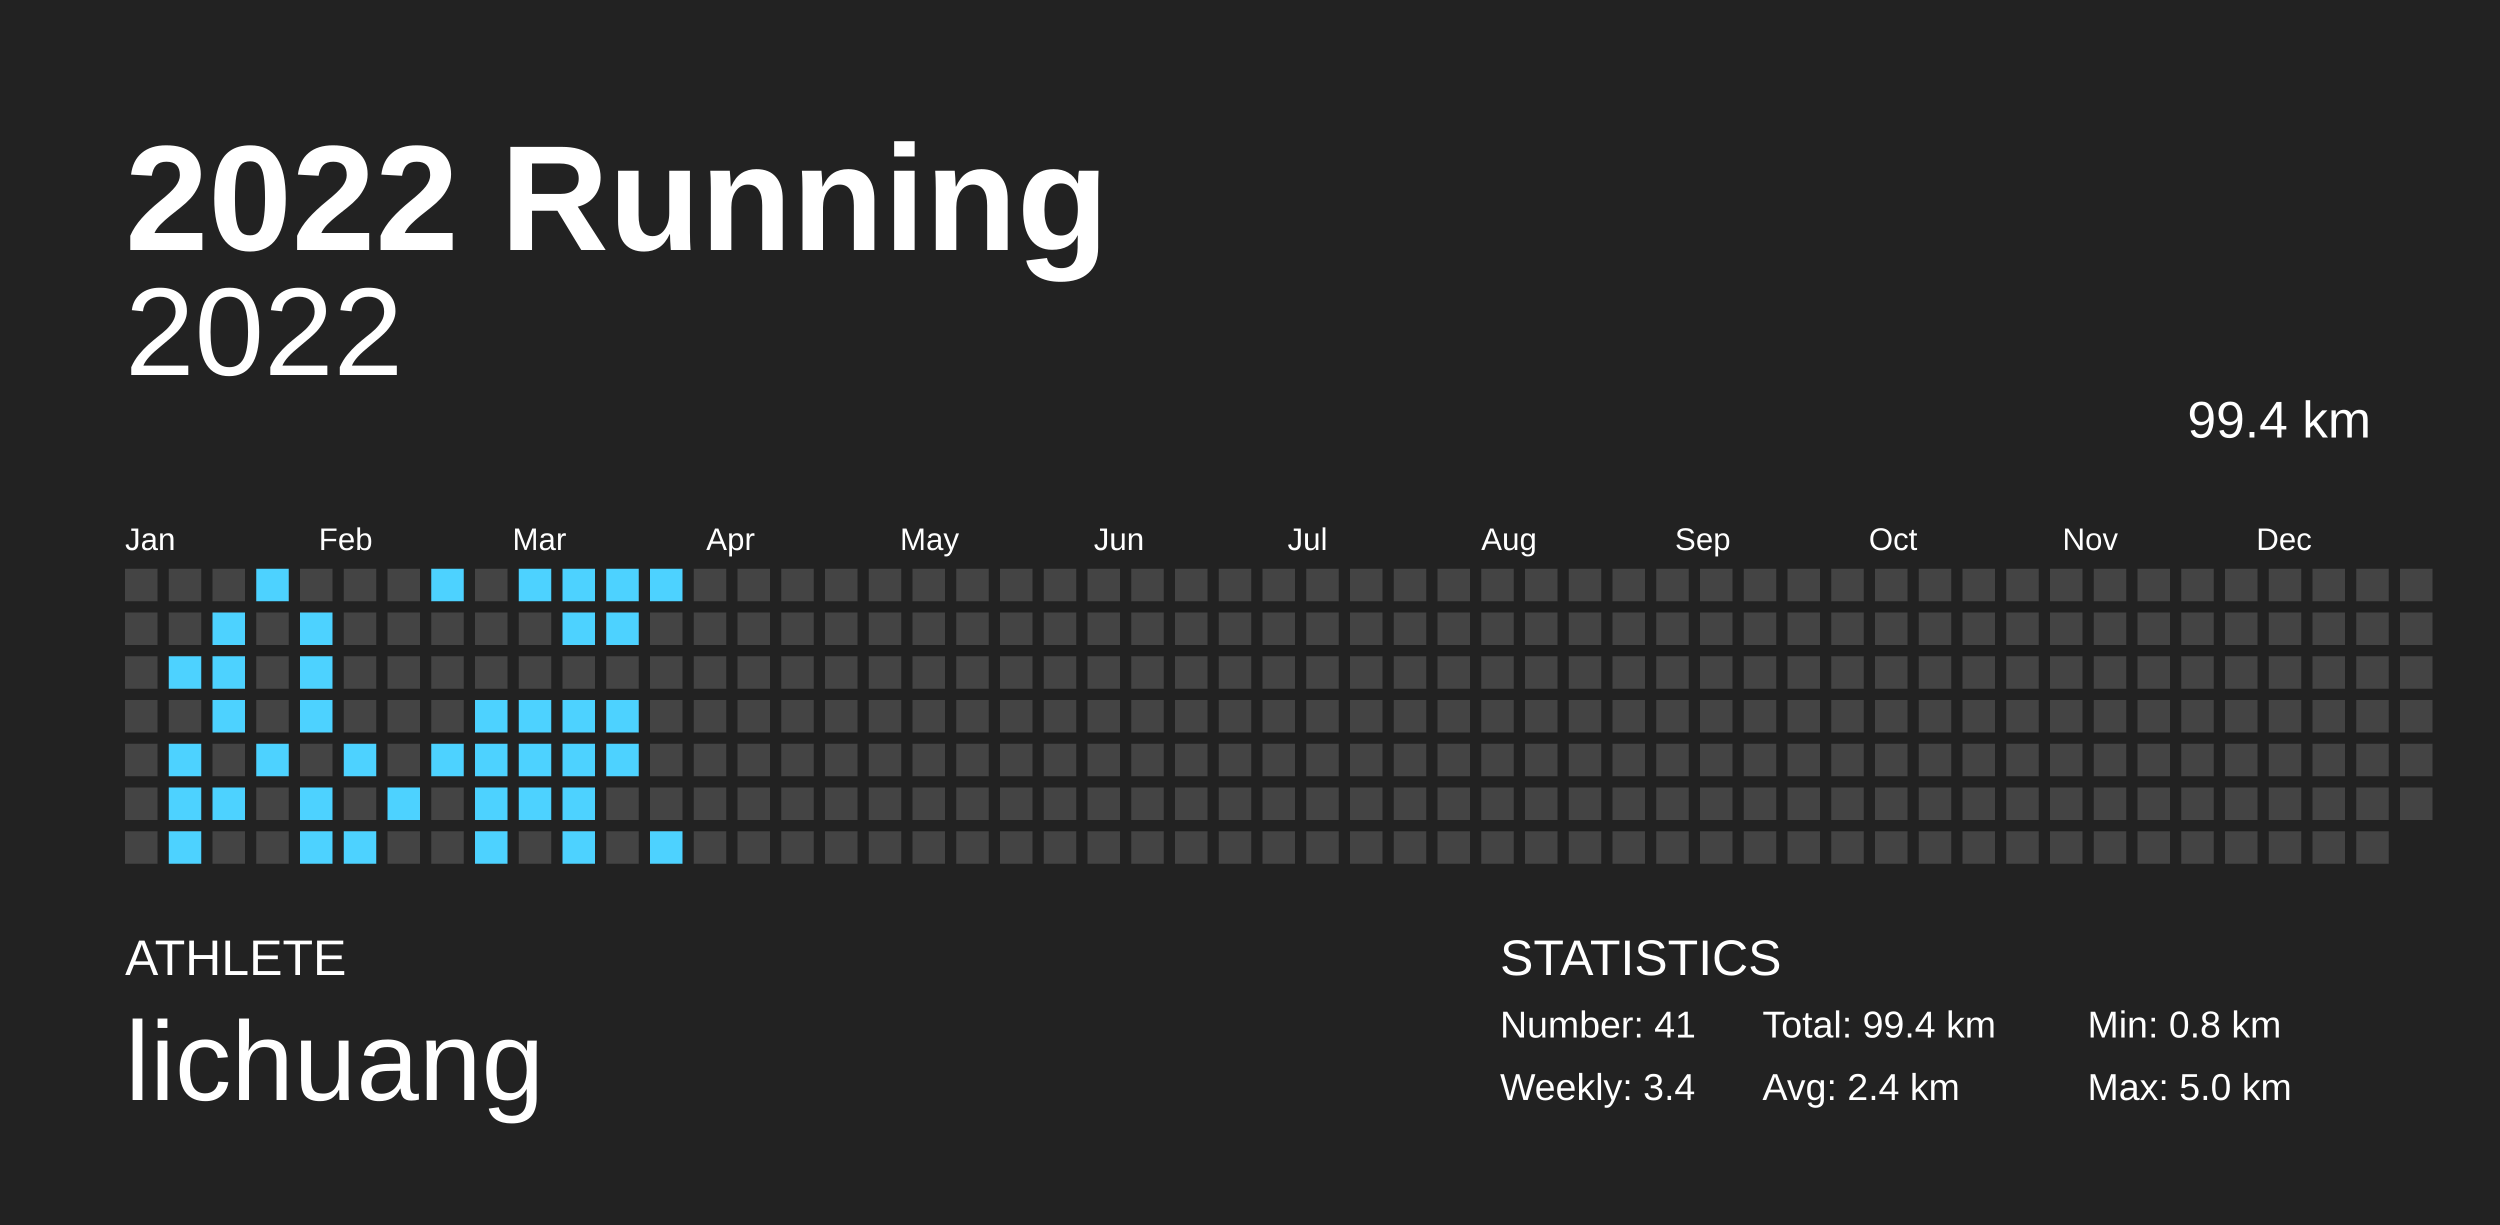
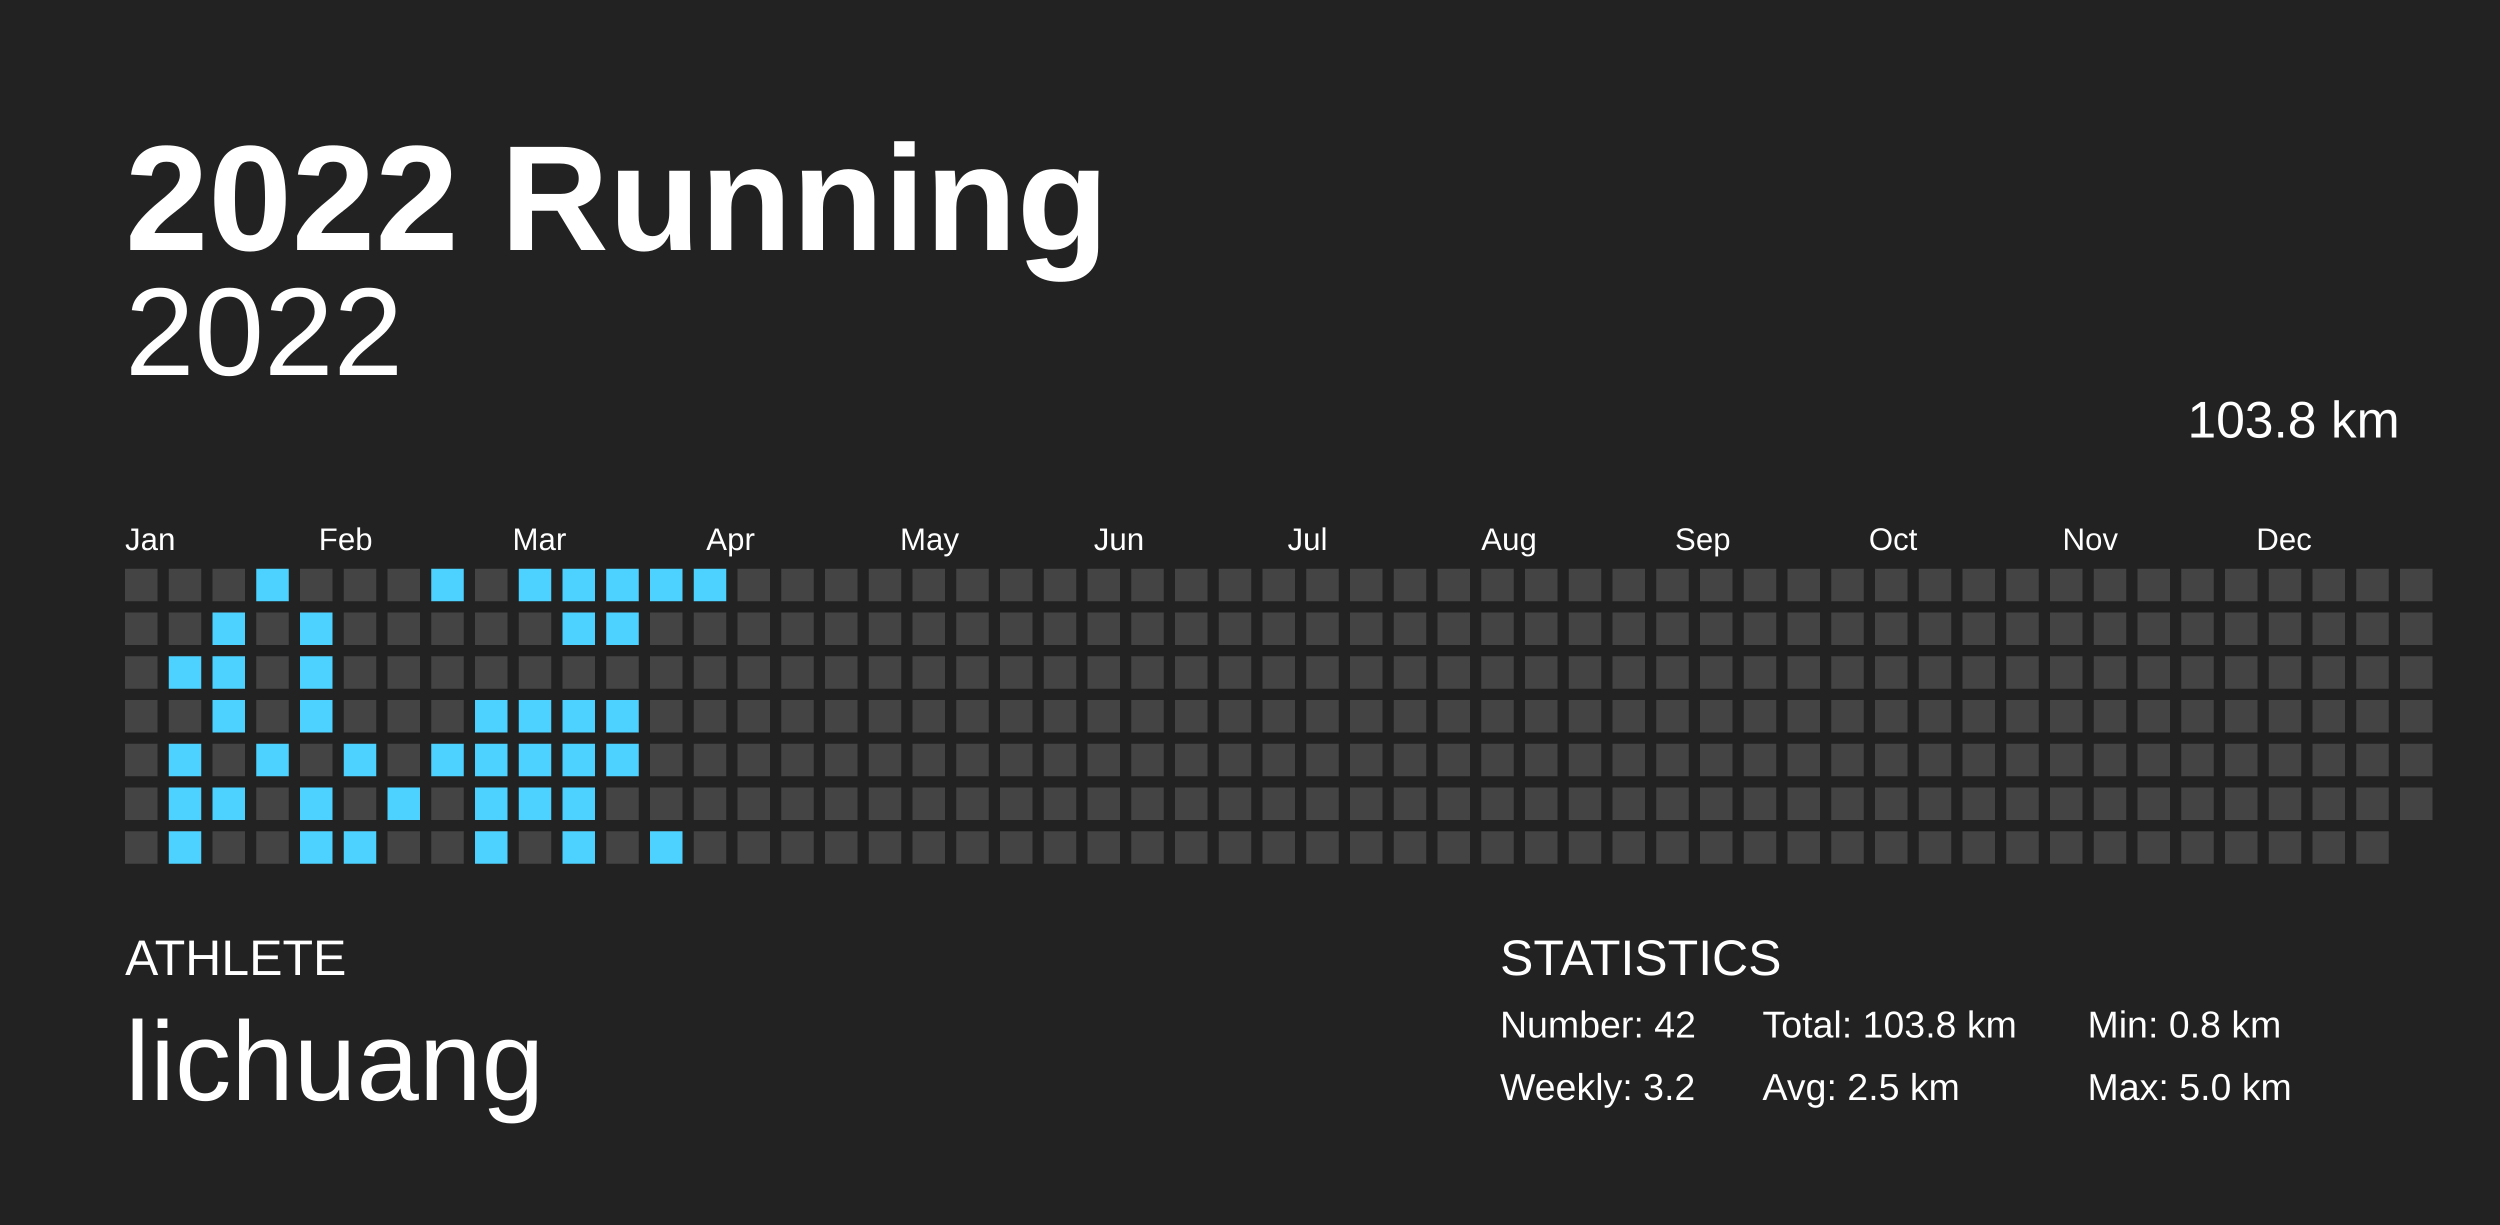
<svg xmlns="http://www.w3.org/2000/svg" baseProfile="full" height="98mm" version="1.1" viewBox="0,0,200,98" width="200mm">
  <defs />
  <rect fill="#222222" height="98" width="200" x="0" y="0" />
  <text fill="#FFFFFF" style="font-size:12px; font-family:Arial; font-weight:bold;" x="10" y="20">2022 Running</text>
  <text fill="#FFFFFF" style="font-size:4px; font-family:Arial" x="10" y="78">ATHLETE</text>
  <text fill="#FFFFFF" style="font-size:9px; font-family:Arial" x="10" y="88">lichuang</text>
  <text fill="#FFFFFF" style="font-size:4px; font-family:Arial" x="120" y="78">STATISTICS</text>
-   <text fill="#FFFFFF" style="font-size:3px; font-family:Arial" x="120" y="83">Number: 41</text>
-   <text fill="#FFFFFF" style="font-size:3px; font-family:Arial" x="120" y="88">Weekly: 3.4</text>
-   <text fill="#FFFFFF" style="font-size:3px; font-family:Arial" x="141" y="83">Total: 99.4 km</text>
-   <text fill="#FFFFFF" style="font-size:3px; font-family:Arial" x="141" y="88">Avg: 2.4 km</text>
+   <text fill="#FFFFFF" style="font-size:3px; font-family:Arial" x="120" y="83">Number: 42</text>
+   <text fill="#FFFFFF" style="font-size:3px; font-family:Arial" x="120" y="88">Weekly: 3.2</text>
+   <text fill="#FFFFFF" style="font-size:3px; font-family:Arial" x="141" y="83">Total: 103.8 km</text>
+   <text fill="#FFFFFF" style="font-size:3px; font-family:Arial" x="141" y="88">Avg: 2.5 km</text>
  <text fill="#FFFFFF" style="font-size:3px; font-family:Arial" x="167" y="83">Min: 0.8 km</text>
  <text fill="#FFFFFF" style="font-size:3px; font-family:Arial" x="167" y="88">Max: 5.0 km</text>
  <text alignment-baseline="hanging" fill="#FFFFFF" style="font-size:10.0px; font-family:Arial;" x="10" y="30">2022</text>
-   <text alignment-baseline="hanging" fill="#FFFFFF" style="font-size:4.125px; font-family:Arial;" x="175" y="35">99.4 km</text>
+   <text alignment-baseline="hanging" fill="#FFFFFF" style="font-size:4.125px; font-family:Arial;" x="175" y="35">103.8 km</text>
  <text fill="#FFFFFF" style="font-size:2.5px; font-family:Arial" x="10.0" y="44">Jan</text>
  <text fill="#FFFFFF" style="font-size:2.5px; font-family:Arial" x="25.5" y="44">Feb</text>
  <text fill="#FFFFFF" style="font-size:2.5px; font-family:Arial" x="41.0" y="44">Mar</text>
  <text fill="#FFFFFF" style="font-size:2.5px; font-family:Arial" x="56.5" y="44">Apr</text>
  <text fill="#FFFFFF" style="font-size:2.5px; font-family:Arial" x="72.0" y="44">May</text>
  <text fill="#FFFFFF" style="font-size:2.5px; font-family:Arial" x="87.5" y="44">Jun</text>
  <text fill="#FFFFFF" style="font-size:2.5px; font-family:Arial" x="103.0" y="44">Jul</text>
  <text fill="#FFFFFF" style="font-size:2.5px; font-family:Arial" x="118.5" y="44">Aug</text>
  <text fill="#FFFFFF" style="font-size:2.5px; font-family:Arial" x="134.0" y="44">Sep</text>
  <text fill="#FFFFFF" style="font-size:2.5px; font-family:Arial" x="149.5" y="44">Oct</text>
  <text fill="#FFFFFF" style="font-size:2.5px; font-family:Arial" x="165.0" y="44">Nov</text>
  <text fill="#FFFFFF" style="font-size:2.5px; font-family:Arial" x="180.5" y="44">Dec</text>
  <rect fill="#444444" height="2.6" width="2.6" x="10.0" y="45.5" />
  <rect fill="#444444" height="2.6" width="2.6" x="10.0" y="49.0" />
  <rect fill="#444444" height="2.6" width="2.6" x="10.0" y="52.5" />
  <rect fill="#444444" height="2.6" width="2.6" x="10.0" y="56.0" />
  <rect fill="#444444" height="2.6" width="2.6" x="10.0" y="59.5" />
  <rect fill="#444444" height="2.6" width="2.6" x="10.0" y="63.0" />
  <rect fill="#444444" height="2.6" width="2.6" x="10.0" y="66.5" />
  <rect fill="#444444" height="2.6" width="2.6" x="13.5" y="45.5" />
  <rect fill="#444444" height="2.6" width="2.6" x="13.5" y="49.0" />
  <rect fill="#4dd2ff" height="2.6" width="2.6" x="13.5" y="52.5" />
  <rect fill="#444444" height="2.6" width="2.6" x="13.5" y="56.0" />
  <rect fill="#4dd2ff" height="2.6" width="2.6" x="13.5" y="59.5" />
  <rect fill="#4dd2ff" height="2.6" width="2.6" x="13.5" y="63.0" />
  <rect fill="#4dd2ff" height="2.6" width="2.6" x="13.5" y="66.5" />
  <rect fill="#444444" height="2.6" width="2.6" x="17.0" y="45.5" />
  <rect fill="#4dd2ff" height="2.6" width="2.6" x="17.0" y="49.0" />
  <rect fill="#4dd2ff" height="2.6" width="2.6" x="17.0" y="52.5" />
  <rect fill="#4dd2ff" height="2.6" width="2.6" x="17.0" y="56.0" />
  <rect fill="#444444" height="2.6" width="2.6" x="17.0" y="59.5" />
  <rect fill="#4dd2ff" height="2.6" width="2.6" x="17.0" y="63.0" />
  <rect fill="#444444" height="2.6" width="2.6" x="17.0" y="66.5" />
  <rect fill="#4dd2ff" height="2.6" width="2.6" x="20.5" y="45.5" />
  <rect fill="#444444" height="2.6" width="2.6" x="20.5" y="49.0" />
  <rect fill="#444444" height="2.6" width="2.6" x="20.5" y="52.5" />
  <rect fill="#444444" height="2.6" width="2.6" x="20.5" y="56.0" />
  <rect fill="#4dd2ff" height="2.6" width="2.6" x="20.5" y="59.5" />
  <rect fill="#444444" height="2.6" width="2.6" x="20.5" y="63.0" />
  <rect fill="#444444" height="2.6" width="2.6" x="20.5" y="66.5" />
  <rect fill="#444444" height="2.6" width="2.6" x="24.0" y="45.5" />
  <rect fill="#4dd2ff" height="2.6" width="2.6" x="24.0" y="49.0" />
  <rect fill="#4dd2ff" height="2.6" width="2.6" x="24.0" y="52.5" />
  <rect fill="#4dd2ff" height="2.6" width="2.6" x="24.0" y="56.0" />
  <rect fill="#444444" height="2.6" width="2.6" x="24.0" y="59.5" />
  <rect fill="#4dd2ff" height="2.6" width="2.6" x="24.0" y="63.0" />
  <rect fill="#4dd2ff" height="2.6" width="2.6" x="24.0" y="66.5" />
  <rect fill="#444444" height="2.6" width="2.6" x="27.5" y="45.5" />
  <rect fill="#444444" height="2.6" width="2.6" x="27.5" y="49.0" />
  <rect fill="#444444" height="2.6" width="2.6" x="27.5" y="52.5" />
  <rect fill="#444444" height="2.6" width="2.6" x="27.5" y="56.0" />
  <rect fill="#4dd2ff" height="2.6" width="2.6" x="27.5" y="59.5" />
  <rect fill="#444444" height="2.6" width="2.6" x="27.5" y="63.0" />
  <rect fill="#4dd2ff" height="2.6" width="2.6" x="27.5" y="66.5" />
  <rect fill="#444444" height="2.6" width="2.6" x="31.0" y="45.5" />
  <rect fill="#444444" height="2.6" width="2.6" x="31.0" y="49.0" />
  <rect fill="#444444" height="2.6" width="2.6" x="31.0" y="52.5" />
  <rect fill="#444444" height="2.6" width="2.6" x="31.0" y="56.0" />
  <rect fill="#444444" height="2.6" width="2.6" x="31.0" y="59.5" />
  <rect fill="#4dd2ff" height="2.6" width="2.6" x="31.0" y="63.0" />
  <rect fill="#444444" height="2.6" width="2.6" x="31.0" y="66.5" />
  <rect fill="#4dd2ff" height="2.6" width="2.6" x="34.5" y="45.5" />
  <rect fill="#444444" height="2.6" width="2.6" x="34.5" y="49.0" />
  <rect fill="#444444" height="2.6" width="2.6" x="34.5" y="52.5" />
  <rect fill="#444444" height="2.6" width="2.6" x="34.5" y="56.0" />
  <rect fill="#4dd2ff" height="2.6" width="2.6" x="34.5" y="59.5" />
  <rect fill="#444444" height="2.6" width="2.6" x="34.5" y="63.0" />
  <rect fill="#444444" height="2.6" width="2.6" x="34.5" y="66.5" />
  <rect fill="#444444" height="2.6" width="2.6" x="38.0" y="45.5" />
  <rect fill="#444444" height="2.6" width="2.6" x="38.0" y="49.0" />
  <rect fill="#444444" height="2.6" width="2.6" x="38.0" y="52.5" />
  <rect fill="#4dd2ff" height="2.6" width="2.6" x="38.0" y="56.0" />
  <rect fill="#4dd2ff" height="2.6" width="2.6" x="38.0" y="59.5" />
  <rect fill="#4dd2ff" height="2.6" width="2.6" x="38.0" y="63.0" />
  <rect fill="#4dd2ff" height="2.6" width="2.6" x="38.0" y="66.5" />
  <rect fill="#4dd2ff" height="2.6" width="2.6" x="41.5" y="45.5" />
  <rect fill="#444444" height="2.6" width="2.6" x="41.5" y="49.0" />
  <rect fill="#444444" height="2.6" width="2.6" x="41.5" y="52.5" />
  <rect fill="#4dd2ff" height="2.6" width="2.6" x="41.5" y="56.0" />
  <rect fill="#4dd2ff" height="2.6" width="2.6" x="41.5" y="59.5" />
  <rect fill="#4dd2ff" height="2.6" width="2.6" x="41.5" y="63.0" />
  <rect fill="#444444" height="2.6" width="2.6" x="41.5" y="66.5" />
  <rect fill="#4dd2ff" height="2.6" width="2.6" x="45.0" y="45.5" />
  <rect fill="#4dd2ff" height="2.6" width="2.6" x="45.0" y="49.0" />
  <rect fill="#444444" height="2.6" width="2.6" x="45.0" y="52.5" />
  <rect fill="#4dd2ff" height="2.6" width="2.6" x="45.0" y="56.0" />
  <rect fill="#4dd2ff" height="2.6" width="2.6" x="45.0" y="59.5" />
  <rect fill="#4dd2ff" height="2.6" width="2.6" x="45.0" y="63.0" />
  <rect fill="#4dd2ff" height="2.6" width="2.6" x="45.0" y="66.5" />
  <rect fill="#4dd2ff" height="2.6" width="2.6" x="48.5" y="45.5" />
  <rect fill="#4dd2ff" height="2.6" width="2.6" x="48.5" y="49.0" />
  <rect fill="#444444" height="2.6" width="2.6" x="48.5" y="52.5" />
  <rect fill="#4dd2ff" height="2.6" width="2.6" x="48.5" y="56.0" />
  <rect fill="#4dd2ff" height="2.6" width="2.6" x="48.5" y="59.5" />
  <rect fill="#444444" height="2.6" width="2.6" x="48.5" y="63.0" />
  <rect fill="#444444" height="2.6" width="2.6" x="48.5" y="66.5" />
  <rect fill="#4dd2ff" height="2.6" width="2.6" x="52.0" y="45.5" />
  <rect fill="#444444" height="2.6" width="2.6" x="52.0" y="49.0" />
  <rect fill="#444444" height="2.6" width="2.6" x="52.0" y="52.5" />
  <rect fill="#444444" height="2.6" width="2.6" x="52.0" y="56.0" />
  <rect fill="#444444" height="2.6" width="2.6" x="52.0" y="59.5" />
  <rect fill="#444444" height="2.6" width="2.6" x="52.0" y="63.0" />
  <rect fill="#4dd2ff" height="2.6" width="2.6" x="52.0" y="66.5" />
-   <rect fill="#444444" height="2.6" width="2.6" x="55.5" y="45.5" />
+   <rect fill="#4dd2ff" height="2.6" width="2.6" x="55.5" y="45.5" />
  <rect fill="#444444" height="2.6" width="2.6" x="55.5" y="49.0" />
  <rect fill="#444444" height="2.6" width="2.6" x="55.5" y="52.5" />
  <rect fill="#444444" height="2.6" width="2.6" x="55.5" y="56.0" />
  <rect fill="#444444" height="2.6" width="2.6" x="55.5" y="59.5" />
  <rect fill="#444444" height="2.6" width="2.6" x="55.5" y="63.0" />
  <rect fill="#444444" height="2.6" width="2.6" x="55.5" y="66.5" />
  <rect fill="#444444" height="2.6" width="2.6" x="59.0" y="45.5" />
  <rect fill="#444444" height="2.6" width="2.6" x="59.0" y="49.0" />
  <rect fill="#444444" height="2.6" width="2.6" x="59.0" y="52.5" />
  <rect fill="#444444" height="2.6" width="2.6" x="59.0" y="56.0" />
  <rect fill="#444444" height="2.6" width="2.6" x="59.0" y="59.5" />
  <rect fill="#444444" height="2.6" width="2.6" x="59.0" y="63.0" />
  <rect fill="#444444" height="2.6" width="2.6" x="59.0" y="66.5" />
  <rect fill="#444444" height="2.6" width="2.6" x="62.5" y="45.5" />
  <rect fill="#444444" height="2.6" width="2.6" x="62.5" y="49.0" />
  <rect fill="#444444" height="2.6" width="2.6" x="62.5" y="52.5" />
  <rect fill="#444444" height="2.6" width="2.6" x="62.5" y="56.0" />
  <rect fill="#444444" height="2.6" width="2.6" x="62.5" y="59.5" />
  <rect fill="#444444" height="2.6" width="2.6" x="62.5" y="63.0" />
  <rect fill="#444444" height="2.6" width="2.6" x="62.5" y="66.5" />
  <rect fill="#444444" height="2.6" width="2.6" x="66.0" y="45.5" />
  <rect fill="#444444" height="2.6" width="2.6" x="66.0" y="49.0" />
  <rect fill="#444444" height="2.6" width="2.6" x="66.0" y="52.5" />
  <rect fill="#444444" height="2.6" width="2.6" x="66.0" y="56.0" />
  <rect fill="#444444" height="2.6" width="2.6" x="66.0" y="59.5" />
  <rect fill="#444444" height="2.6" width="2.6" x="66.0" y="63.0" />
  <rect fill="#444444" height="2.6" width="2.6" x="66.0" y="66.5" />
  <rect fill="#444444" height="2.6" width="2.6" x="69.5" y="45.5" />
  <rect fill="#444444" height="2.6" width="2.6" x="69.5" y="49.0" />
  <rect fill="#444444" height="2.6" width="2.6" x="69.5" y="52.5" />
  <rect fill="#444444" height="2.6" width="2.6" x="69.5" y="56.0" />
  <rect fill="#444444" height="2.6" width="2.6" x="69.5" y="59.5" />
  <rect fill="#444444" height="2.6" width="2.6" x="69.5" y="63.0" />
  <rect fill="#444444" height="2.6" width="2.6" x="69.5" y="66.5" />
  <rect fill="#444444" height="2.6" width="2.6" x="73.0" y="45.5" />
  <rect fill="#444444" height="2.6" width="2.6" x="73.0" y="49.0" />
  <rect fill="#444444" height="2.6" width="2.6" x="73.0" y="52.5" />
  <rect fill="#444444" height="2.6" width="2.6" x="73.0" y="56.0" />
  <rect fill="#444444" height="2.6" width="2.6" x="73.0" y="59.5" />
  <rect fill="#444444" height="2.6" width="2.6" x="73.0" y="63.0" />
  <rect fill="#444444" height="2.6" width="2.6" x="73.0" y="66.5" />
  <rect fill="#444444" height="2.6" width="2.6" x="76.5" y="45.5" />
  <rect fill="#444444" height="2.6" width="2.6" x="76.5" y="49.0" />
  <rect fill="#444444" height="2.6" width="2.6" x="76.5" y="52.5" />
  <rect fill="#444444" height="2.6" width="2.6" x="76.5" y="56.0" />
  <rect fill="#444444" height="2.6" width="2.6" x="76.5" y="59.5" />
  <rect fill="#444444" height="2.6" width="2.6" x="76.5" y="63.0" />
  <rect fill="#444444" height="2.6" width="2.6" x="76.5" y="66.5" />
  <rect fill="#444444" height="2.6" width="2.6" x="80.0" y="45.5" />
  <rect fill="#444444" height="2.6" width="2.6" x="80.0" y="49.0" />
  <rect fill="#444444" height="2.6" width="2.6" x="80.0" y="52.5" />
  <rect fill="#444444" height="2.6" width="2.6" x="80.0" y="56.0" />
  <rect fill="#444444" height="2.6" width="2.6" x="80.0" y="59.5" />
  <rect fill="#444444" height="2.6" width="2.6" x="80.0" y="63.0" />
  <rect fill="#444444" height="2.6" width="2.6" x="80.0" y="66.5" />
  <rect fill="#444444" height="2.6" width="2.6" x="83.5" y="45.5" />
  <rect fill="#444444" height="2.6" width="2.6" x="83.5" y="49.0" />
  <rect fill="#444444" height="2.6" width="2.6" x="83.5" y="52.5" />
  <rect fill="#444444" height="2.6" width="2.6" x="83.5" y="56.0" />
  <rect fill="#444444" height="2.6" width="2.6" x="83.5" y="59.5" />
  <rect fill="#444444" height="2.6" width="2.6" x="83.5" y="63.0" />
  <rect fill="#444444" height="2.6" width="2.6" x="83.5" y="66.5" />
  <rect fill="#444444" height="2.6" width="2.6" x="87.0" y="45.5" />
  <rect fill="#444444" height="2.6" width="2.6" x="87.0" y="49.0" />
  <rect fill="#444444" height="2.6" width="2.6" x="87.0" y="52.5" />
  <rect fill="#444444" height="2.6" width="2.6" x="87.0" y="56.0" />
  <rect fill="#444444" height="2.6" width="2.6" x="87.0" y="59.5" />
  <rect fill="#444444" height="2.6" width="2.6" x="87.0" y="63.0" />
  <rect fill="#444444" height="2.6" width="2.6" x="87.0" y="66.5" />
  <rect fill="#444444" height="2.6" width="2.6" x="90.5" y="45.5" />
  <rect fill="#444444" height="2.6" width="2.6" x="90.5" y="49.0" />
  <rect fill="#444444" height="2.6" width="2.6" x="90.5" y="52.5" />
  <rect fill="#444444" height="2.6" width="2.6" x="90.5" y="56.0" />
  <rect fill="#444444" height="2.6" width="2.6" x="90.5" y="59.5" />
  <rect fill="#444444" height="2.6" width="2.6" x="90.5" y="63.0" />
  <rect fill="#444444" height="2.6" width="2.6" x="90.5" y="66.5" />
  <rect fill="#444444" height="2.6" width="2.6" x="94.0" y="45.5" />
  <rect fill="#444444" height="2.6" width="2.6" x="94.0" y="49.0" />
  <rect fill="#444444" height="2.6" width="2.6" x="94.0" y="52.5" />
  <rect fill="#444444" height="2.6" width="2.6" x="94.0" y="56.0" />
  <rect fill="#444444" height="2.6" width="2.6" x="94.0" y="59.5" />
  <rect fill="#444444" height="2.6" width="2.6" x="94.0" y="63.0" />
  <rect fill="#444444" height="2.6" width="2.6" x="94.0" y="66.5" />
  <rect fill="#444444" height="2.6" width="2.6" x="97.5" y="45.5" />
  <rect fill="#444444" height="2.6" width="2.6" x="97.5" y="49.0" />
  <rect fill="#444444" height="2.6" width="2.6" x="97.5" y="52.5" />
  <rect fill="#444444" height="2.6" width="2.6" x="97.5" y="56.0" />
  <rect fill="#444444" height="2.6" width="2.6" x="97.5" y="59.5" />
  <rect fill="#444444" height="2.6" width="2.6" x="97.5" y="63.0" />
  <rect fill="#444444" height="2.6" width="2.6" x="97.5" y="66.5" />
  <rect fill="#444444" height="2.6" width="2.6" x="101.0" y="45.5" />
  <rect fill="#444444" height="2.6" width="2.6" x="101.0" y="49.0" />
  <rect fill="#444444" height="2.6" width="2.6" x="101.0" y="52.5" />
  <rect fill="#444444" height="2.6" width="2.6" x="101.0" y="56.0" />
  <rect fill="#444444" height="2.6" width="2.6" x="101.0" y="59.5" />
  <rect fill="#444444" height="2.6" width="2.6" x="101.0" y="63.0" />
  <rect fill="#444444" height="2.6" width="2.6" x="101.0" y="66.5" />
  <rect fill="#444444" height="2.6" width="2.6" x="104.5" y="45.5" />
  <rect fill="#444444" height="2.6" width="2.6" x="104.5" y="49.0" />
  <rect fill="#444444" height="2.6" width="2.6" x="104.5" y="52.5" />
  <rect fill="#444444" height="2.6" width="2.6" x="104.5" y="56.0" />
  <rect fill="#444444" height="2.6" width="2.6" x="104.5" y="59.5" />
  <rect fill="#444444" height="2.6" width="2.6" x="104.5" y="63.0" />
  <rect fill="#444444" height="2.6" width="2.6" x="104.5" y="66.5" />
  <rect fill="#444444" height="2.6" width="2.6" x="108.0" y="45.5" />
  <rect fill="#444444" height="2.6" width="2.6" x="108.0" y="49.0" />
  <rect fill="#444444" height="2.6" width="2.6" x="108.0" y="52.5" />
  <rect fill="#444444" height="2.6" width="2.6" x="108.0" y="56.0" />
  <rect fill="#444444" height="2.6" width="2.6" x="108.0" y="59.5" />
  <rect fill="#444444" height="2.6" width="2.6" x="108.0" y="63.0" />
  <rect fill="#444444" height="2.6" width="2.6" x="108.0" y="66.5" />
  <rect fill="#444444" height="2.6" width="2.6" x="111.5" y="45.5" />
  <rect fill="#444444" height="2.6" width="2.6" x="111.5" y="49.0" />
  <rect fill="#444444" height="2.6" width="2.6" x="111.5" y="52.5" />
  <rect fill="#444444" height="2.6" width="2.6" x="111.5" y="56.0" />
  <rect fill="#444444" height="2.6" width="2.6" x="111.5" y="59.5" />
  <rect fill="#444444" height="2.6" width="2.6" x="111.5" y="63.0" />
  <rect fill="#444444" height="2.6" width="2.6" x="111.5" y="66.5" />
  <rect fill="#444444" height="2.6" width="2.6" x="115.0" y="45.5" />
  <rect fill="#444444" height="2.6" width="2.6" x="115.0" y="49.0" />
  <rect fill="#444444" height="2.6" width="2.6" x="115.0" y="52.5" />
  <rect fill="#444444" height="2.6" width="2.6" x="115.0" y="56.0" />
  <rect fill="#444444" height="2.6" width="2.6" x="115.0" y="59.5" />
  <rect fill="#444444" height="2.6" width="2.6" x="115.0" y="63.0" />
  <rect fill="#444444" height="2.6" width="2.6" x="115.0" y="66.5" />
  <rect fill="#444444" height="2.6" width="2.6" x="118.5" y="45.5" />
  <rect fill="#444444" height="2.6" width="2.6" x="118.5" y="49.0" />
  <rect fill="#444444" height="2.6" width="2.6" x="118.5" y="52.5" />
  <rect fill="#444444" height="2.6" width="2.6" x="118.5" y="56.0" />
  <rect fill="#444444" height="2.6" width="2.6" x="118.5" y="59.5" />
  <rect fill="#444444" height="2.6" width="2.6" x="118.5" y="63.0" />
  <rect fill="#444444" height="2.6" width="2.6" x="118.5" y="66.5" />
  <rect fill="#444444" height="2.6" width="2.6" x="122.0" y="45.5" />
  <rect fill="#444444" height="2.6" width="2.6" x="122.0" y="49.0" />
  <rect fill="#444444" height="2.6" width="2.6" x="122.0" y="52.5" />
  <rect fill="#444444" height="2.6" width="2.6" x="122.0" y="56.0" />
  <rect fill="#444444" height="2.6" width="2.6" x="122.0" y="59.5" />
  <rect fill="#444444" height="2.6" width="2.6" x="122.0" y="63.0" />
  <rect fill="#444444" height="2.6" width="2.6" x="122.0" y="66.5" />
  <rect fill="#444444" height="2.6" width="2.6" x="125.5" y="45.5" />
  <rect fill="#444444" height="2.6" width="2.6" x="125.5" y="49.0" />
  <rect fill="#444444" height="2.6" width="2.6" x="125.5" y="52.5" />
  <rect fill="#444444" height="2.6" width="2.6" x="125.5" y="56.0" />
  <rect fill="#444444" height="2.6" width="2.6" x="125.5" y="59.5" />
  <rect fill="#444444" height="2.6" width="2.6" x="125.5" y="63.0" />
  <rect fill="#444444" height="2.6" width="2.6" x="125.5" y="66.5" />
  <rect fill="#444444" height="2.6" width="2.6" x="129.0" y="45.5" />
  <rect fill="#444444" height="2.6" width="2.6" x="129.0" y="49.0" />
  <rect fill="#444444" height="2.6" width="2.6" x="129.0" y="52.5" />
  <rect fill="#444444" height="2.6" width="2.6" x="129.0" y="56.0" />
  <rect fill="#444444" height="2.6" width="2.6" x="129.0" y="59.5" />
  <rect fill="#444444" height="2.6" width="2.6" x="129.0" y="63.0" />
  <rect fill="#444444" height="2.6" width="2.6" x="129.0" y="66.5" />
  <rect fill="#444444" height="2.6" width="2.6" x="132.5" y="45.5" />
  <rect fill="#444444" height="2.6" width="2.6" x="132.5" y="49.0" />
  <rect fill="#444444" height="2.6" width="2.6" x="132.5" y="52.5" />
  <rect fill="#444444" height="2.6" width="2.6" x="132.5" y="56.0" />
  <rect fill="#444444" height="2.6" width="2.6" x="132.5" y="59.5" />
  <rect fill="#444444" height="2.6" width="2.6" x="132.5" y="63.0" />
  <rect fill="#444444" height="2.6" width="2.6" x="132.5" y="66.5" />
  <rect fill="#444444" height="2.6" width="2.6" x="136.0" y="45.5" />
  <rect fill="#444444" height="2.6" width="2.6" x="136.0" y="49.0" />
  <rect fill="#444444" height="2.6" width="2.6" x="136.0" y="52.5" />
  <rect fill="#444444" height="2.6" width="2.6" x="136.0" y="56.0" />
  <rect fill="#444444" height="2.6" width="2.6" x="136.0" y="59.5" />
  <rect fill="#444444" height="2.6" width="2.6" x="136.0" y="63.0" />
  <rect fill="#444444" height="2.6" width="2.6" x="136.0" y="66.5" />
  <rect fill="#444444" height="2.6" width="2.6" x="139.5" y="45.5" />
  <rect fill="#444444" height="2.6" width="2.6" x="139.5" y="49.0" />
  <rect fill="#444444" height="2.6" width="2.6" x="139.5" y="52.5" />
  <rect fill="#444444" height="2.6" width="2.6" x="139.5" y="56.0" />
  <rect fill="#444444" height="2.6" width="2.6" x="139.5" y="59.5" />
  <rect fill="#444444" height="2.6" width="2.6" x="139.5" y="63.0" />
  <rect fill="#444444" height="2.6" width="2.6" x="139.5" y="66.5" />
  <rect fill="#444444" height="2.6" width="2.6" x="143.0" y="45.5" />
  <rect fill="#444444" height="2.6" width="2.6" x="143.0" y="49.0" />
  <rect fill="#444444" height="2.6" width="2.6" x="143.0" y="52.5" />
  <rect fill="#444444" height="2.6" width="2.6" x="143.0" y="56.0" />
  <rect fill="#444444" height="2.6" width="2.6" x="143.0" y="59.5" />
  <rect fill="#444444" height="2.6" width="2.6" x="143.0" y="63.0" />
  <rect fill="#444444" height="2.6" width="2.6" x="143.0" y="66.5" />
  <rect fill="#444444" height="2.6" width="2.6" x="146.5" y="45.5" />
  <rect fill="#444444" height="2.6" width="2.6" x="146.5" y="49.0" />
  <rect fill="#444444" height="2.6" width="2.6" x="146.5" y="52.5" />
  <rect fill="#444444" height="2.6" width="2.6" x="146.5" y="56.0" />
  <rect fill="#444444" height="2.6" width="2.6" x="146.5" y="59.5" />
  <rect fill="#444444" height="2.6" width="2.6" x="146.5" y="63.0" />
  <rect fill="#444444" height="2.6" width="2.6" x="146.5" y="66.5" />
  <rect fill="#444444" height="2.6" width="2.6" x="150.0" y="45.5" />
  <rect fill="#444444" height="2.6" width="2.6" x="150.0" y="49.0" />
  <rect fill="#444444" height="2.6" width="2.6" x="150.0" y="52.5" />
  <rect fill="#444444" height="2.6" width="2.6" x="150.0" y="56.0" />
  <rect fill="#444444" height="2.6" width="2.6" x="150.0" y="59.5" />
  <rect fill="#444444" height="2.6" width="2.6" x="150.0" y="63.0" />
  <rect fill="#444444" height="2.6" width="2.6" x="150.0" y="66.5" />
  <rect fill="#444444" height="2.6" width="2.6" x="153.5" y="45.5" />
  <rect fill="#444444" height="2.6" width="2.6" x="153.5" y="49.0" />
  <rect fill="#444444" height="2.6" width="2.6" x="153.5" y="52.5" />
  <rect fill="#444444" height="2.6" width="2.6" x="153.5" y="56.0" />
  <rect fill="#444444" height="2.6" width="2.6" x="153.5" y="59.5" />
  <rect fill="#444444" height="2.6" width="2.6" x="153.5" y="63.0" />
  <rect fill="#444444" height="2.6" width="2.6" x="153.5" y="66.5" />
  <rect fill="#444444" height="2.6" width="2.6" x="157.0" y="45.5" />
  <rect fill="#444444" height="2.6" width="2.6" x="157.0" y="49.0" />
  <rect fill="#444444" height="2.6" width="2.6" x="157.0" y="52.5" />
  <rect fill="#444444" height="2.6" width="2.6" x="157.0" y="56.0" />
  <rect fill="#444444" height="2.6" width="2.6" x="157.0" y="59.5" />
  <rect fill="#444444" height="2.6" width="2.6" x="157.0" y="63.0" />
  <rect fill="#444444" height="2.6" width="2.6" x="157.0" y="66.5" />
  <rect fill="#444444" height="2.6" width="2.6" x="160.5" y="45.5" />
  <rect fill="#444444" height="2.6" width="2.6" x="160.5" y="49.0" />
  <rect fill="#444444" height="2.6" width="2.6" x="160.5" y="52.5" />
  <rect fill="#444444" height="2.6" width="2.6" x="160.5" y="56.0" />
  <rect fill="#444444" height="2.6" width="2.6" x="160.5" y="59.5" />
  <rect fill="#444444" height="2.6" width="2.6" x="160.5" y="63.0" />
  <rect fill="#444444" height="2.6" width="2.6" x="160.5" y="66.5" />
  <rect fill="#444444" height="2.6" width="2.6" x="164.0" y="45.5" />
  <rect fill="#444444" height="2.6" width="2.6" x="164.0" y="49.0" />
  <rect fill="#444444" height="2.6" width="2.6" x="164.0" y="52.5" />
  <rect fill="#444444" height="2.6" width="2.6" x="164.0" y="56.0" />
  <rect fill="#444444" height="2.6" width="2.6" x="164.0" y="59.5" />
  <rect fill="#444444" height="2.6" width="2.6" x="164.0" y="63.0" />
  <rect fill="#444444" height="2.6" width="2.6" x="164.0" y="66.5" />
  <rect fill="#444444" height="2.6" width="2.6" x="167.5" y="45.5" />
  <rect fill="#444444" height="2.6" width="2.6" x="167.5" y="49.0" />
  <rect fill="#444444" height="2.6" width="2.6" x="167.5" y="52.5" />
  <rect fill="#444444" height="2.6" width="2.6" x="167.5" y="56.0" />
  <rect fill="#444444" height="2.6" width="2.6" x="167.5" y="59.5" />
  <rect fill="#444444" height="2.6" width="2.6" x="167.5" y="63.0" />
  <rect fill="#444444" height="2.6" width="2.6" x="167.5" y="66.5" />
  <rect fill="#444444" height="2.6" width="2.6" x="171.0" y="45.5" />
  <rect fill="#444444" height="2.6" width="2.6" x="171.0" y="49.0" />
  <rect fill="#444444" height="2.6" width="2.6" x="171.0" y="52.5" />
  <rect fill="#444444" height="2.6" width="2.6" x="171.0" y="56.0" />
  <rect fill="#444444" height="2.6" width="2.6" x="171.0" y="59.5" />
  <rect fill="#444444" height="2.6" width="2.6" x="171.0" y="63.0" />
  <rect fill="#444444" height="2.6" width="2.6" x="171.0" y="66.5" />
  <rect fill="#444444" height="2.6" width="2.6" x="174.5" y="45.5" />
  <rect fill="#444444" height="2.6" width="2.6" x="174.5" y="49.0" />
  <rect fill="#444444" height="2.6" width="2.6" x="174.5" y="52.5" />
  <rect fill="#444444" height="2.6" width="2.6" x="174.5" y="56.0" />
  <rect fill="#444444" height="2.6" width="2.6" x="174.5" y="59.5" />
  <rect fill="#444444" height="2.6" width="2.6" x="174.5" y="63.0" />
  <rect fill="#444444" height="2.6" width="2.6" x="174.5" y="66.5" />
  <rect fill="#444444" height="2.6" width="2.6" x="178.0" y="45.5" />
  <rect fill="#444444" height="2.6" width="2.6" x="178.0" y="49.0" />
  <rect fill="#444444" height="2.6" width="2.6" x="178.0" y="52.5" />
  <rect fill="#444444" height="2.6" width="2.6" x="178.0" y="56.0" />
  <rect fill="#444444" height="2.6" width="2.6" x="178.0" y="59.5" />
  <rect fill="#444444" height="2.6" width="2.6" x="178.0" y="63.0" />
  <rect fill="#444444" height="2.6" width="2.6" x="178.0" y="66.5" />
  <rect fill="#444444" height="2.6" width="2.6" x="181.5" y="45.5" />
  <rect fill="#444444" height="2.6" width="2.6" x="181.5" y="49.0" />
  <rect fill="#444444" height="2.6" width="2.6" x="181.5" y="52.5" />
  <rect fill="#444444" height="2.6" width="2.6" x="181.5" y="56.0" />
  <rect fill="#444444" height="2.6" width="2.6" x="181.5" y="59.5" />
  <rect fill="#444444" height="2.6" width="2.6" x="181.5" y="63.0" />
  <rect fill="#444444" height="2.6" width="2.6" x="181.5" y="66.5" />
  <rect fill="#444444" height="2.6" width="2.6" x="185.0" y="45.5" />
  <rect fill="#444444" height="2.6" width="2.6" x="185.0" y="49.0" />
  <rect fill="#444444" height="2.6" width="2.6" x="185.0" y="52.5" />
  <rect fill="#444444" height="2.6" width="2.6" x="185.0" y="56.0" />
  <rect fill="#444444" height="2.6" width="2.6" x="185.0" y="59.5" />
  <rect fill="#444444" height="2.6" width="2.6" x="185.0" y="63.0" />
  <rect fill="#444444" height="2.6" width="2.6" x="185.0" y="66.5" />
  <rect fill="#444444" height="2.6" width="2.6" x="188.5" y="45.5" />
  <rect fill="#444444" height="2.6" width="2.6" x="188.5" y="49.0" />
  <rect fill="#444444" height="2.6" width="2.6" x="188.5" y="52.5" />
  <rect fill="#444444" height="2.6" width="2.6" x="188.5" y="56.0" />
  <rect fill="#444444" height="2.6" width="2.6" x="188.5" y="59.5" />
  <rect fill="#444444" height="2.6" width="2.6" x="188.5" y="63.0" />
  <rect fill="#444444" height="2.6" width="2.6" x="188.5" y="66.5" />
  <rect fill="#444444" height="2.6" width="2.6" x="192.0" y="45.5" />
  <rect fill="#444444" height="2.6" width="2.6" x="192.0" y="49.0" />
  <rect fill="#444444" height="2.6" width="2.6" x="192.0" y="52.5" />
  <rect fill="#444444" height="2.6" width="2.6" x="192.0" y="56.0" />
  <rect fill="#444444" height="2.6" width="2.6" x="192.0" y="59.5" />
  <rect fill="#444444" height="2.6" width="2.6" x="192.0" y="63.0" />
</svg>
